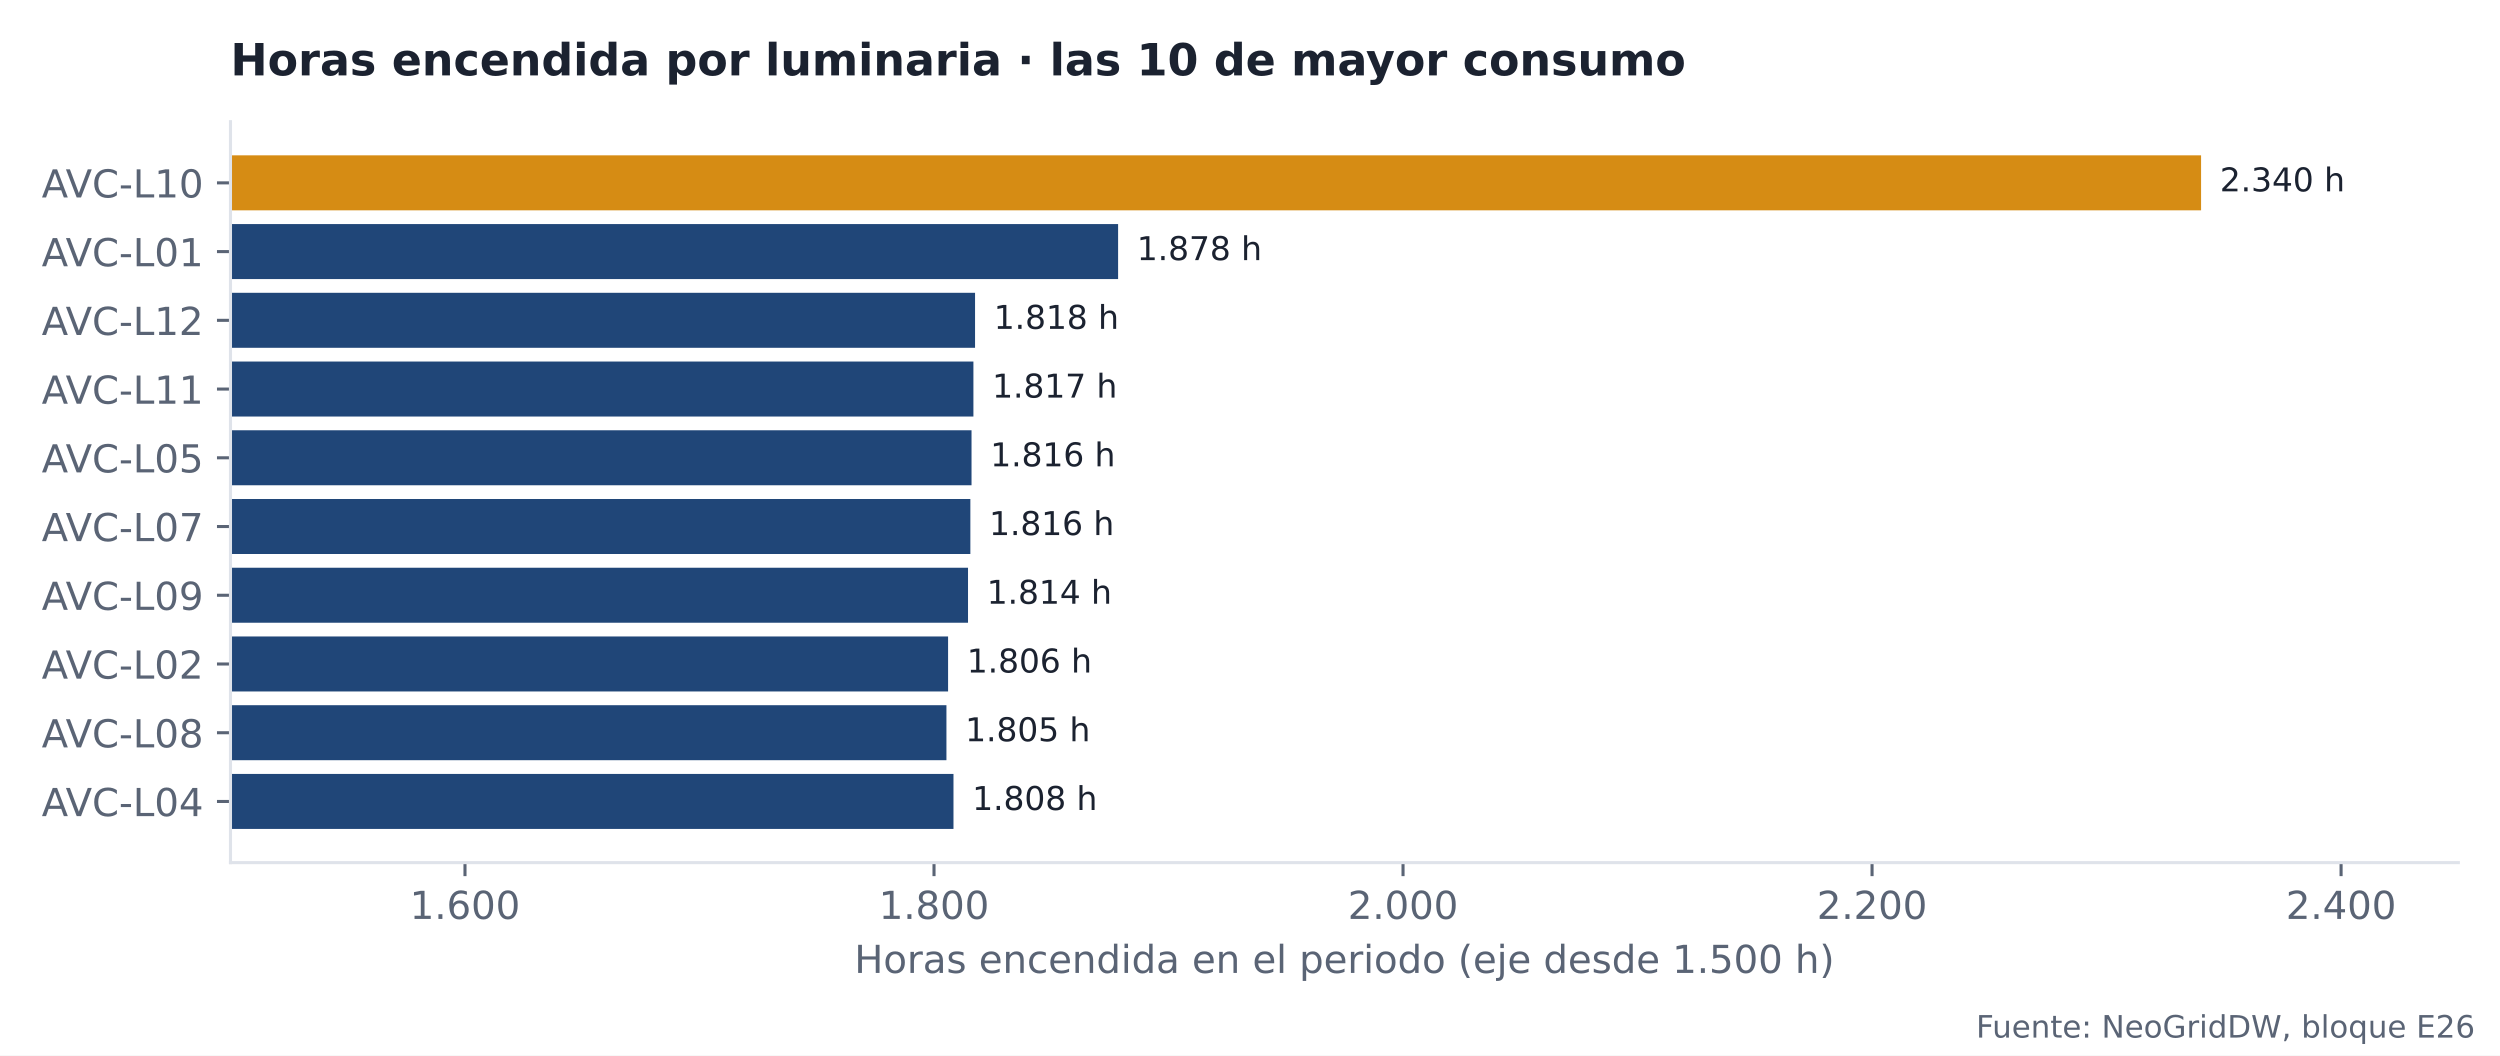
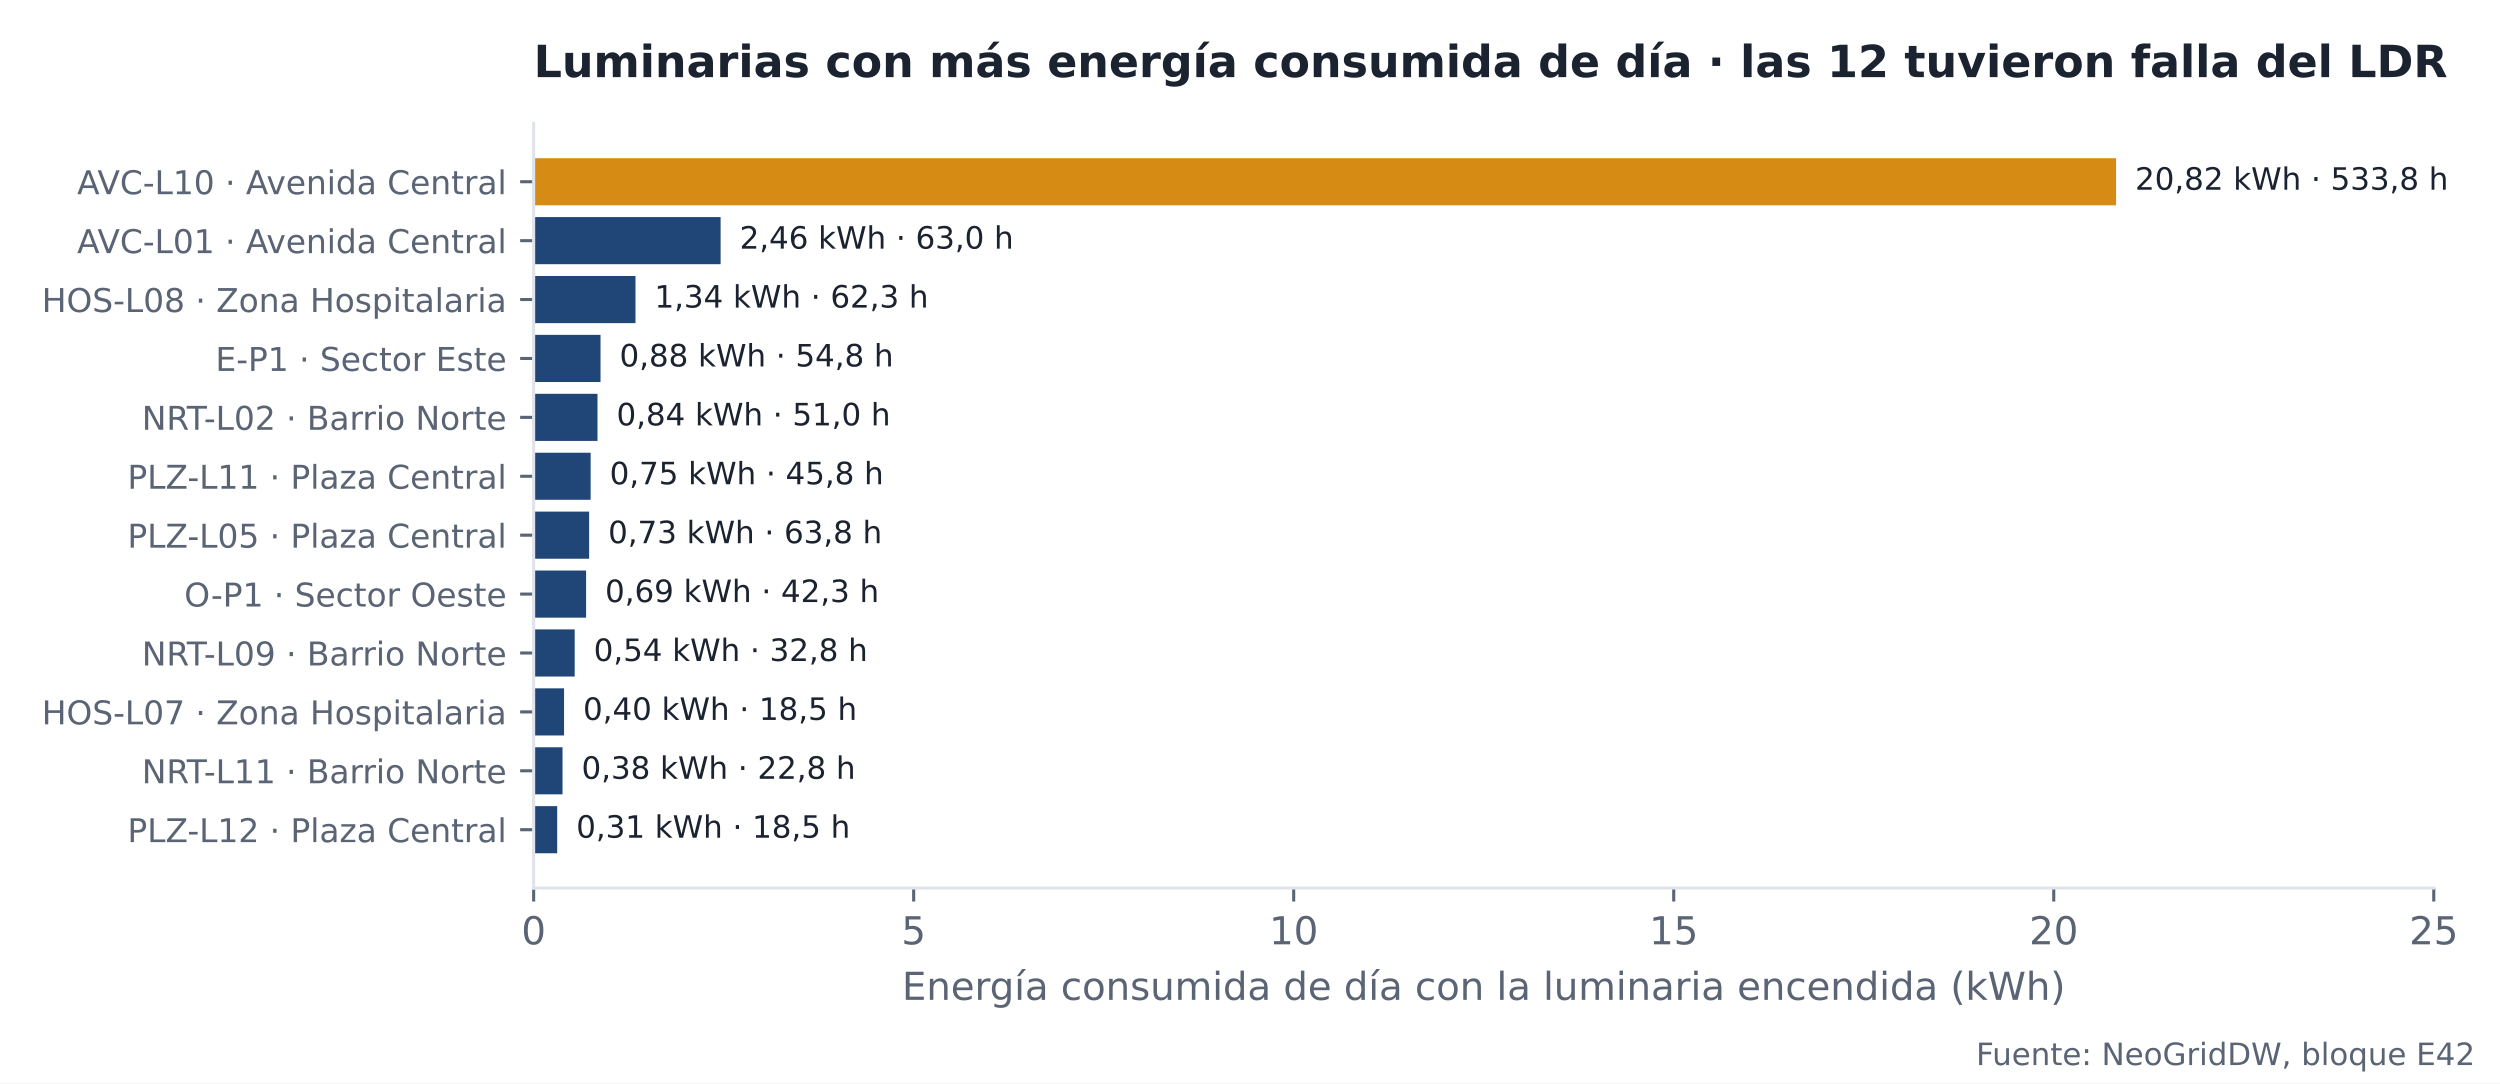
- <svg xmlns="http://www.w3.org/2000/svg" xmlns:xlink="http://www.w3.org/1999/xlink" width="648pt" height="273.6pt" viewBox="0 0 648 273.6" version="1.1">
+ <svg xmlns="http://www.w3.org/2000/svg" xmlns:xlink="http://www.w3.org/1999/xlink" width="648pt" height="280.8pt" viewBox="0 0 648 280.8" version="1.1">
  <defs>
    <style type="text/css">*{stroke-linejoin: round; stroke-linecap: butt}</style>
  </defs>
  <g id="figure_1">
    <g id="patch_1">
-       <path d="M 0 273.6  L 648 273.6  L 648 0  L 0 0  z " style="fill: #ffffff" />
+       <path d="M 0 280.8  L 648 280.8  L 648 0  L 0 0  z " style="fill: #ffffff" />
    </g>
    <g id="axes_1">
      <g id="patch_2">
-         <path d="M 59.74 223.592  L 637.2 223.592  L 637.2 31.537  L 59.74 31.537  z " style="fill: #ffffff" />
+         <path d="M 138.321 230.175  L 630.832 230.175  L 630.832 31.991  L 138.321 31.991  z " style="fill: #ffffff" />
      </g>
      <g id="patch_3">
-         <path d="M -852.039 54.52  L 570.519 54.52  L 570.519 40.267  L -852.039 40.267  z " clip-path="url(#peee958cfff)" style="fill: #d68c14" />
+         <path d="M 138.321 53.214  L 548.485 53.214  L 548.485 41  L 138.321 41  z " clip-path="url(#pfbf2b65195)" style="fill: #d68c14" />
      </g>
      <g id="patch_4">
-         <path d="M -852.039 72.336  L 289.812 72.336  L 289.812 58.083  L -852.039 58.083  z " clip-path="url(#peee958cfff)" style="fill: #204678" />
+         <path d="M 138.321 68.483  L 186.784 68.483  L 186.784 56.268  L 138.321 56.268  z " clip-path="url(#pfbf2b65195)" style="fill: #204678" />
      </g>
      <g id="patch_5">
-         <path d="M -852.039 90.151  L 252.733 90.151  L 252.733 75.899  L -852.039 75.899  z " clip-path="url(#peee958cfff)" style="fill: #204678" />
+         <path d="M 138.321 83.751  L 164.72 83.751  L 164.72 71.536  L 138.321 71.536  z " clip-path="url(#pfbf2b65195)" style="fill: #204678" />
      </g>
      <g id="patch_6">
-         <path d="M -852.039 107.967  L 252.308 107.967  L 252.308 93.715  L -852.039 93.715  z " clip-path="url(#peee958cfff)" style="fill: #204678" />
+         <path d="M 138.321 99.019  L 155.658 99.019  L 155.658 86.805  L 138.321 86.805  z " clip-path="url(#pfbf2b65195)" style="fill: #204678" />
      </g>
      <g id="patch_7">
-         <path d="M -852.039 125.783  L 251.821 125.783  L 251.821 111.53  L -852.039 111.53  z " clip-path="url(#peee958cfff)" style="fill: #204678" />
+         <path d="M 138.321 114.288  L 154.87 114.288  L 154.87 102.073  L 138.321 102.073  z " clip-path="url(#pfbf2b65195)" style="fill: #204678" />
      </g>
      <g id="patch_8">
-         <path d="M -852.039 143.599  L 251.518 143.599  L 251.518 129.346  L -852.039 129.346  z " clip-path="url(#peee958cfff)" style="fill: #204678" />
+         <path d="M 138.321 129.556  L 153.097 129.556  L 153.097 117.342  L 138.321 117.342  z " clip-path="url(#pfbf2b65195)" style="fill: #204678" />
      </g>
      <g id="patch_9">
-         <path d="M -852.039 161.415  L 250.91 161.415  L 250.91 147.162  L -852.039 147.162  z " clip-path="url(#peee958cfff)" style="fill: #204678" />
+         <path d="M 138.321 144.825  L 152.703 144.825  L 152.703 132.61  L 138.321 132.61  z " clip-path="url(#pfbf2b65195)" style="fill: #204678" />
      </g>
      <g id="patch_10">
-         <path d="M -852.039 179.231  L 245.743 179.231  L 245.743 164.978  L -852.039 164.978  z " clip-path="url(#peee958cfff)" style="fill: #204678" />
+         <path d="M 138.321 160.093  L 151.915 160.093  L 151.915 147.878  L 138.321 147.878  z " clip-path="url(#pfbf2b65195)" style="fill: #204678" />
      </g>
      <g id="patch_11">
-         <path d="M -852.039 197.046  L 245.317 197.046  L 245.317 182.794  L -852.039 182.794  z " clip-path="url(#peee958cfff)" style="fill: #204678" />
+         <path d="M 138.321 175.361  L 148.959 175.361  L 148.959 163.147  L 138.321 163.147  z " clip-path="url(#pfbf2b65195)" style="fill: #204678" />
      </g>
      <g id="patch_12">
-         <path d="M -852.039 214.862  L 247.141 214.862  L 247.141 200.61  L -852.039 200.61  z " clip-path="url(#peee958cfff)" style="fill: #204678" />
+         <path d="M 138.321 190.63  L 146.201 190.63  L 146.201 178.415  L 138.321 178.415  z " clip-path="url(#pfbf2b65195)" style="fill: #204678" />
+       </g>
+       <g id="patch_13">
+         <path d="M 138.321 205.898  L 145.807 205.898  L 145.807 193.683  L 138.321 193.683  z " clip-path="url(#pfbf2b65195)" style="fill: #204678" />
+       </g>
+       <g id="patch_14">
+         <path d="M 138.321 221.167  L 144.428 221.167  L 144.428 208.952  L 138.321 208.952  z " clip-path="url(#pfbf2b65195)" style="fill: #204678" />
      </g>
      <g id="matplotlib.axis_1">
        <g id="xtick_1">
          <g id="line2d_1">
            <defs>
-               <path id="m19bc7283d3" d="M 0 0  L 0 3.5  " style="stroke: #5a6475; stroke-width: 0.8" />
+               <path id="mf243849ce0" d="M 0 0  L 0 3.5  " style="stroke: #5a6475; stroke-width: 0.8" />
            </defs>
            <g>
-               <use xlink:href="#m19bc7283d3" x="120.525" y="223.592" style="fill: #5a6475; stroke: #5a6475; stroke-width: 0.8" />
+               <use xlink:href="#mf243849ce0" x="138.321" y="230.175" style="fill: #5a6475; stroke: #5a6475; stroke-width: 0.8" />
            </g>
          </g>
          <g id="text_1">
-             <text style="font-size: 10px; font-family: 'DejaVu Sans'; text-anchor: middle; fill: #5a6475" x="120.525" y="238.19" transform="rotate(-0 120.5253 238.1897)">1.600</text>
+             <text style="font-size: 10px; font-family: 'DejaVu Sans'; text-anchor: middle; fill: #5a6475" x="138.321" y="244.773" transform="rotate(-0 138.3212 244.7726)">0</text>
          </g>
        </g>
        <g id="xtick_2">
          <g id="line2d_2">
            <g>
-               <use xlink:href="#m19bc7283d3" x="242.096" y="223.592" style="fill: #5a6475; stroke: #5a6475; stroke-width: 0.8" />
+               <use xlink:href="#mf243849ce0" x="236.823" y="230.175" style="fill: #5a6475; stroke: #5a6475; stroke-width: 0.8" />
            </g>
          </g>
          <g id="text_2">
-             <text style="font-size: 10px; font-family: 'DejaVu Sans'; text-anchor: middle; fill: #5a6475" x="242.096" y="238.19" transform="rotate(-0 242.0958 238.1897)">1.800</text>
+             <text style="font-size: 10px; font-family: 'DejaVu Sans'; text-anchor: middle; fill: #5a6475" x="236.823" y="244.773" transform="rotate(-0 236.8235 244.7726)">5</text>
          </g>
        </g>
        <g id="xtick_3">
          <g id="line2d_3">
            <g>
-               <use xlink:href="#m19bc7283d3" x="363.666" y="223.592" style="fill: #5a6475; stroke: #5a6475; stroke-width: 0.8" />
+               <use xlink:href="#mf243849ce0" x="335.326" y="230.175" style="fill: #5a6475; stroke: #5a6475; stroke-width: 0.8" />
            </g>
          </g>
          <g id="text_3">
-             <text style="font-size: 10px; font-family: 'DejaVu Sans'; text-anchor: middle; fill: #5a6475" x="363.666" y="238.19" transform="rotate(-0 363.6663 238.1897)">2.000</text>
+             <text style="font-size: 10px; font-family: 'DejaVu Sans'; text-anchor: middle; fill: #5a6475" x="335.326" y="244.773" transform="rotate(-0 335.3258 244.7726)">10</text>
          </g>
        </g>
        <g id="xtick_4">
          <g id="line2d_4">
            <g>
-               <use xlink:href="#m19bc7283d3" x="485.237" y="223.592" style="fill: #5a6475; stroke: #5a6475; stroke-width: 0.8" />
+               <use xlink:href="#mf243849ce0" x="433.828" y="230.175" style="fill: #5a6475; stroke: #5a6475; stroke-width: 0.8" />
            </g>
          </g>
          <g id="text_4">
-             <text style="font-size: 10px; font-family: 'DejaVu Sans'; text-anchor: middle; fill: #5a6475" x="485.237" y="238.19" transform="rotate(-0 485.2368 238.1897)">2.200</text>
+             <text style="font-size: 10px; font-family: 'DejaVu Sans'; text-anchor: middle; fill: #5a6475" x="433.828" y="244.773" transform="rotate(-0 433.828 244.7726)">15</text>
          </g>
        </g>
        <g id="xtick_5">
          <g id="line2d_5">
            <g>
-               <use xlink:href="#m19bc7283d3" x="606.807" y="223.592" style="fill: #5a6475; stroke: #5a6475; stroke-width: 0.8" />
+               <use xlink:href="#mf243849ce0" x="532.33" y="230.175" style="fill: #5a6475; stroke: #5a6475; stroke-width: 0.8" />
            </g>
          </g>
          <g id="text_5">
-             <text style="font-size: 10px; font-family: 'DejaVu Sans'; text-anchor: middle; fill: #5a6475" x="606.807" y="238.19" transform="rotate(-0 606.8074 238.1897)">2.400</text>
-           </g>
-         </g>
-         <g id="text_6">
-           <text style="font-size: 10px; font-family: 'DejaVu Sans'; text-anchor: middle; fill: #5a6475" x="348.47" y="252.19" transform="rotate(-0 348.47 252.1904)">Horas encendida en el periodo (eje desde 1.500 h)</text>
+             <text style="font-size: 10px; font-family: 'DejaVu Sans'; text-anchor: middle; fill: #5a6475" x="532.33" y="244.773" transform="rotate(-0 532.3302 244.7726)">20</text>
+           </g>
+         </g>
+         <g id="xtick_6">
+           <g id="line2d_6">
+             <g>
+               <use xlink:href="#mf243849ce0" x="630.832" y="230.175" style="fill: #5a6475; stroke: #5a6475; stroke-width: 0.8" />
+             </g>
+           </g>
+           <g id="text_6">
+             <text style="font-size: 10px; font-family: 'DejaVu Sans'; text-anchor: middle; fill: #5a6475" x="630.832" y="244.773" transform="rotate(-0 630.8325 244.7726)">25</text>
+           </g>
+         </g>
+         <g id="text_7">
+           <text style="font-size: 10px; font-family: 'DejaVu Sans'; text-anchor: middle; fill: #5a6475" x="384.577" y="259.173" transform="rotate(-0 384.5769 259.1733)">Energía consumida de día con la luminaria encendida (kWh)</text>
        </g>
      </g>
      <g id="matplotlib.axis_2">
        <g id="ytick_1">
-           <g id="line2d_6">
+           <g id="line2d_7">
            <defs>
-               <path id="m03b687ab5a" d="M 0 0  L -3.5 0  " style="stroke: #5a6475; stroke-width: 0.8" />
+               <path id="md891564902" d="M 0 0  L -3.5 0  " style="stroke: #5a6475; stroke-width: 0.8" />
            </defs>
            <g>
-               <use xlink:href="#m03b687ab5a" x="59.74" y="47.393" style="fill: #5a6475; stroke: #5a6475; stroke-width: 0.8" />
-             </g>
-           </g>
-           <g id="text_7">
-             <text style="font-size: 10px; font-family: 'DejaVu Sans'; text-anchor: end; fill: #5a6475" x="52.74" y="51.192" transform="rotate(-0 52.74 51.19223)">AVC-L10</text>
+               <use xlink:href="#md891564902" x="138.321" y="47.107" style="fill: #5a6475; stroke: #5a6475; stroke-width: 0.8" />
+             </g>
+           </g>
+           <g id="text_8">
+             <text style="font-size: 8.5px; font-family: 'DejaVu Sans'; text-anchor: end; fill: #5a6475" x="131.321" y="50.336" transform="rotate(-0 131.3212 50.33629)">AVC-L10 · Avenida Central</text>
          </g>
        </g>
        <g id="ytick_2">
-           <g id="line2d_7">
-             <g>
-               <use xlink:href="#m03b687ab5a" x="59.74" y="65.209" style="fill: #5a6475; stroke: #5a6475; stroke-width: 0.8" />
-             </g>
-           </g>
-           <g id="text_8">
-             <text style="font-size: 10px; font-family: 'DejaVu Sans'; text-anchor: end; fill: #5a6475" x="52.74" y="69.008" transform="rotate(-0 52.74 69.00806)">AVC-L01</text>
+           <g id="line2d_8">
+             <g>
+               <use xlink:href="#md891564902" x="138.321" y="62.375" style="fill: #5a6475; stroke: #5a6475; stroke-width: 0.8" />
+             </g>
+           </g>
+           <g id="text_9">
+             <text style="font-size: 8.5px; font-family: 'DejaVu Sans'; text-anchor: end; fill: #5a6475" x="131.321" y="65.605" transform="rotate(-0 131.3212 65.60468)">AVC-L01 · Avenida Central</text>
          </g>
        </g>
        <g id="ytick_3">
-           <g id="line2d_8">
-             <g>
-               <use xlink:href="#m03b687ab5a" x="59.74" y="83.025" style="fill: #5a6475; stroke: #5a6475; stroke-width: 0.8" />
-             </g>
-           </g>
-           <g id="text_9">
-             <text style="font-size: 10px; font-family: 'DejaVu Sans'; text-anchor: end; fill: #5a6475" x="52.74" y="86.824" transform="rotate(-0 52.74 86.82389)">AVC-L12</text>
+           <g id="line2d_9">
+             <g>
+               <use xlink:href="#md891564902" x="138.321" y="77.644" style="fill: #5a6475; stroke: #5a6475; stroke-width: 0.8" />
+             </g>
+           </g>
+           <g id="text_10">
+             <text style="font-size: 8.5px; font-family: 'DejaVu Sans'; text-anchor: end; fill: #5a6475" x="131.321" y="80.873" transform="rotate(-0 131.3212 80.87306)">HOS-L08 · Zona Hospitalaria</text>
          </g>
        </g>
        <g id="ytick_4">
-           <g id="line2d_9">
-             <g>
-               <use xlink:href="#m03b687ab5a" x="59.74" y="100.841" style="fill: #5a6475; stroke: #5a6475; stroke-width: 0.8" />
-             </g>
-           </g>
-           <g id="text_10">
-             <text style="font-size: 10px; font-family: 'DejaVu Sans'; text-anchor: end; fill: #5a6475" x="52.74" y="104.64" transform="rotate(-0 52.74 104.6397)">AVC-L11</text>
+           <g id="line2d_10">
+             <g>
+               <use xlink:href="#md891564902" x="138.321" y="92.912" style="fill: #5a6475; stroke: #5a6475; stroke-width: 0.8" />
+             </g>
+           </g>
+           <g id="text_11">
+             <text style="font-size: 8.5px; font-family: 'DejaVu Sans'; text-anchor: end; fill: #5a6475" x="131.321" y="96.141" transform="rotate(-0 131.3212 96.14112)">E-P1 · Sector Este</text>
          </g>
        </g>
        <g id="ytick_5">
-           <g id="line2d_10">
-             <g>
-               <use xlink:href="#m03b687ab5a" x="59.74" y="118.657" style="fill: #5a6475; stroke: #5a6475; stroke-width: 0.8" />
-             </g>
-           </g>
-           <g id="text_11">
-             <text style="font-size: 10px; font-family: 'DejaVu Sans'; text-anchor: end; fill: #5a6475" x="52.74" y="122.456" transform="rotate(-0 52.74 122.4556)">AVC-L05</text>
+           <g id="line2d_11">
+             <g>
+               <use xlink:href="#md891564902" x="138.321" y="108.18" style="fill: #5a6475; stroke: #5a6475; stroke-width: 0.8" />
+             </g>
+           </g>
+           <g id="text_12">
+             <text style="font-size: 8.5px; font-family: 'DejaVu Sans'; text-anchor: end; fill: #5a6475" x="131.321" y="111.41" transform="rotate(-0 131.3212 111.4098)">NRT-L02 · Barrio Norte</text>
          </g>
        </g>
        <g id="ytick_6">
-           <g id="line2d_11">
-             <g>
-               <use xlink:href="#m03b687ab5a" x="59.74" y="136.473" style="fill: #5a6475; stroke: #5a6475; stroke-width: 0.8" />
-             </g>
-           </g>
-           <g id="text_12">
-             <text style="font-size: 10px; font-family: 'DejaVu Sans'; text-anchor: end; fill: #5a6475" x="52.74" y="140.271" transform="rotate(-0 52.74 140.2714)">AVC-L07</text>
+           <g id="line2d_12">
+             <g>
+               <use xlink:href="#md891564902" x="138.321" y="123.449" style="fill: #5a6475; stroke: #5a6475; stroke-width: 0.8" />
+             </g>
+           </g>
+           <g id="text_13">
+             <text style="font-size: 8.5px; font-family: 'DejaVu Sans'; text-anchor: end; fill: #5a6475" x="131.321" y="126.678" transform="rotate(-0 131.3212 126.6782)">PLZ-L11 · Plaza Central</text>
          </g>
        </g>
        <g id="ytick_7">
-           <g id="line2d_12">
-             <g>
-               <use xlink:href="#m03b687ab5a" x="59.74" y="154.288" style="fill: #5a6475; stroke: #5a6475; stroke-width: 0.8" />
-             </g>
-           </g>
-           <g id="text_13">
-             <text style="font-size: 10px; font-family: 'DejaVu Sans'; text-anchor: end; fill: #5a6475" x="52.74" y="158.087" transform="rotate(-0 52.74 158.0872)">AVC-L09</text>
+           <g id="line2d_13">
+             <g>
+               <use xlink:href="#md891564902" x="138.321" y="138.717" style="fill: #5a6475; stroke: #5a6475; stroke-width: 0.8" />
+             </g>
+           </g>
+           <g id="text_14">
+             <text style="font-size: 8.5px; font-family: 'DejaVu Sans'; text-anchor: end; fill: #5a6475" x="131.321" y="141.947" transform="rotate(-0 131.3212 141.9466)">PLZ-L05 · Plaza Central</text>
          </g>
        </g>
        <g id="ytick_8">
-           <g id="line2d_13">
-             <g>
-               <use xlink:href="#m03b687ab5a" x="59.74" y="172.104" style="fill: #5a6475; stroke: #5a6475; stroke-width: 0.8" />
-             </g>
-           </g>
-           <g id="text_14">
-             <text style="font-size: 10px; font-family: 'DejaVu Sans'; text-anchor: end; fill: #5a6475" x="52.74" y="175.903" transform="rotate(-0 52.74 175.9031)">AVC-L02</text>
+           <g id="line2d_14">
+             <g>
+               <use xlink:href="#md891564902" x="138.321" y="153.986" style="fill: #5a6475; stroke: #5a6475; stroke-width: 0.8" />
+             </g>
+           </g>
+           <g id="text_15">
+             <text style="font-size: 8.5px; font-family: 'DejaVu Sans'; text-anchor: end; fill: #5a6475" x="131.321" y="157.215" transform="rotate(-0 131.3212 157.2147)">O-P1 · Sector Oeste</text>
          </g>
        </g>
        <g id="ytick_9">
-           <g id="line2d_14">
-             <g>
-               <use xlink:href="#m03b687ab5a" x="59.74" y="189.92" style="fill: #5a6475; stroke: #5a6475; stroke-width: 0.8" />
-             </g>
-           </g>
-           <g id="text_15">
-             <text style="font-size: 10px; font-family: 'DejaVu Sans'; text-anchor: end; fill: #5a6475" x="52.74" y="193.719" transform="rotate(-0 52.74 193.7189)">AVC-L08</text>
+           <g id="line2d_15">
+             <g>
+               <use xlink:href="#md891564902" x="138.321" y="169.254" style="fill: #5a6475; stroke: #5a6475; stroke-width: 0.8" />
+             </g>
+           </g>
+           <g id="text_16">
+             <text style="font-size: 8.5px; font-family: 'DejaVu Sans'; text-anchor: end; fill: #5a6475" x="131.321" y="172.483" transform="rotate(-0 131.3212 172.4834)">NRT-L09 · Barrio Norte</text>
          </g>
        </g>
        <g id="ytick_10">
-           <g id="line2d_15">
-             <g>
-               <use xlink:href="#m03b687ab5a" x="59.74" y="207.736" style="fill: #5a6475; stroke: #5a6475; stroke-width: 0.8" />
-             </g>
-           </g>
-           <g id="text_16">
-             <text style="font-size: 10px; font-family: 'DejaVu Sans'; text-anchor: end; fill: #5a6475" x="52.74" y="211.535" transform="rotate(-0 52.74 211.5347)">AVC-L04</text>
-           </g>
-         </g>
-       </g>
-       <g id="patch_13">
-         <path d="M 59.74 223.592  L 59.74 31.537  " style="fill: none; stroke: #dfe3ea; stroke-width: 0.8; stroke-linejoin: miter; stroke-linecap: square" />
-       </g>
-       <g id="patch_14">
-         <path d="M 59.74 223.592  L 637.2 223.592  " style="fill: none; stroke: #dfe3ea; stroke-width: 0.8; stroke-linejoin: miter; stroke-linecap: square" />
-       </g>
-       <g id="text_17">
-         <text style="font-size: 8.5px; font-family: 'DejaVu Sans'; text-anchor: start; fill: #1b2230" x="575.381" y="49.602" transform="rotate(-0 575.3814 49.60174)">2.340 h</text>
-       </g>
-       <g id="text_18">
-         <text style="font-size: 8.5px; font-family: 'DejaVu Sans'; text-anchor: start; fill: #1b2230" x="294.675" y="67.418" transform="rotate(-0 294.675 67.41757)">1.878 h</text>
-       </g>
-       <g id="text_19">
-         <text style="font-size: 8.5px; font-family: 'DejaVu Sans'; text-anchor: start; fill: #1b2230" x="257.596" y="85.233" transform="rotate(-0 257.596 85.23341)">1.818 h</text>
+           <g id="line2d_16">
+             <g>
+               <use xlink:href="#md891564902" x="138.321" y="184.522" style="fill: #5a6475; stroke: #5a6475; stroke-width: 0.8" />
+             </g>
+           </g>
+           <g id="text_17">
+             <text style="font-size: 8.5px; font-family: 'DejaVu Sans'; text-anchor: end; fill: #5a6475" x="131.321" y="187.752" transform="rotate(-0 131.3212 187.7518)">HOS-L07 · Zona Hospitalaria</text>
+           </g>
+         </g>
+         <g id="ytick_11">
+           <g id="line2d_17">
+             <g>
+               <use xlink:href="#md891564902" x="138.321" y="199.791" style="fill: #5a6475; stroke: #5a6475; stroke-width: 0.8" />
+             </g>
+           </g>
+           <g id="text_18">
+             <text style="font-size: 8.5px; font-family: 'DejaVu Sans'; text-anchor: end; fill: #5a6475" x="131.321" y="203.02" transform="rotate(-0 131.3212 203.0202)">NRT-L11 · Barrio Norte</text>
+           </g>
+         </g>
+         <g id="ytick_12">
+           <g id="line2d_18">
+             <g>
+               <use xlink:href="#md891564902" x="138.321" y="215.059" style="fill: #5a6475; stroke: #5a6475; stroke-width: 0.8" />
+             </g>
+           </g>
+           <g id="text_19">
+             <text style="font-size: 8.5px; font-family: 'DejaVu Sans'; text-anchor: end; fill: #5a6475" x="131.321" y="218.289" transform="rotate(-0 131.3212 218.2885)">PLZ-L12 · Plaza Central</text>
+           </g>
+         </g>
+       </g>
+       <g id="patch_15">
+         <path d="M 138.321 230.175  L 138.321 31.991  " style="fill: none; stroke: #dfe3ea; stroke-width: 0.8; stroke-linejoin: miter; stroke-linecap: square" />
+       </g>
+       <g id="patch_16">
+         <path d="M 138.321 230.175  L 630.832 230.175  " style="fill: none; stroke: #dfe3ea; stroke-width: 0.8; stroke-linejoin: miter; stroke-linecap: square" />
      </g>
      <g id="text_20">
-         <text style="font-size: 8.5px; font-family: 'DejaVu Sans'; text-anchor: start; fill: #1b2230" x="257.171" y="103.049" transform="rotate(-0 257.1705 103.0492)">1.817 h</text>
+         <text style="font-size: 8px; font-family: 'DejaVu Sans'; text-anchor: start; fill: #1b2230" x="553.41" y="49.185" transform="rotate(-0 553.4097 49.18539)">20,82 kWh · 533,8 h</text>
      </g>
      <g id="text_21">
-         <text style="font-size: 8.5px; font-family: 'DejaVu Sans'; text-anchor: start; fill: #1b2230" x="256.684" y="120.865" transform="rotate(-0 256.6843 120.8651)">1.816 h</text>
+         <text style="font-size: 8px; font-family: 'DejaVu Sans'; text-anchor: start; fill: #1b2230" x="191.709" y="64.454" transform="rotate(-0 191.7095 64.45378)">2,46 kWh · 63,0 h</text>
      </g>
      <g id="text_22">
-         <text style="font-size: 8.5px; font-family: 'DejaVu Sans'; text-anchor: start; fill: #1b2230" x="256.38" y="138.681" transform="rotate(-0 256.3803 138.6809)">1.816 h</text>
+         <text style="font-size: 8px; font-family: 'DejaVu Sans'; text-anchor: start; fill: #1b2230" x="169.645" y="79.722" transform="rotate(-0 169.645 79.72216)">1,34 kWh · 62,3 h</text>
      </g>
      <g id="text_23">
-         <text style="font-size: 8.5px; font-family: 'DejaVu Sans'; text-anchor: start; fill: #1b2230" x="255.772" y="156.497" transform="rotate(-0 255.7725 156.4967)">1.814 h</text>
+         <text style="font-size: 8px; font-family: 'DejaVu Sans'; text-anchor: start; fill: #1b2230" x="160.583" y="94.991" transform="rotate(-0 160.5828 94.99055)">0,88 kWh · 54,8 h</text>
      </g>
      <g id="text_24">
-         <text style="font-size: 8.5px; font-family: 'DejaVu Sans'; text-anchor: start; fill: #1b2230" x="250.606" y="174.313" transform="rotate(-0 250.6057 174.3126)">1.806 h</text>
+         <text style="font-size: 8px; font-family: 'DejaVu Sans'; text-anchor: start; fill: #1b2230" x="159.795" y="110.259" transform="rotate(-0 159.7947 110.2589)">0,84 kWh · 51,0 h</text>
      </g>
      <g id="text_25">
-         <text style="font-size: 8.5px; font-family: 'DejaVu Sans'; text-anchor: start; fill: #1b2230" x="250.18" y="192.128" transform="rotate(-0 250.1802 192.1284)">1.805 h</text>
+         <text style="font-size: 8px; font-family: 'DejaVu Sans'; text-anchor: start; fill: #1b2230" x="158.022" y="125.527" transform="rotate(-0 158.0217 125.5273)">0,75 kWh · 45,8 h</text>
      </g>
      <g id="text_26">
-         <text style="font-size: 8.5px; font-family: 'DejaVu Sans'; text-anchor: start; fill: #1b2230" x="252.004" y="209.944" transform="rotate(-0 252.0038 209.9442)">1.808 h</text>
+         <text style="font-size: 8px; font-family: 'DejaVu Sans'; text-anchor: start; fill: #1b2230" x="157.628" y="140.796" transform="rotate(-0 157.6277 140.7957)">0,73 kWh · 63,8 h</text>
      </g>
      <g id="text_27">
-         <text style="font-weight: 700; font-size: 11.5px; font-family: 'DejaVu Sans'; text-anchor: start; fill: #1b2230" x="59.74" y="19.537" transform="rotate(-0 59.74 19.5373)">Horas encendida por luminaria · las 10 de mayor consumo</text>
+         <text style="font-size: 8px; font-family: 'DejaVu Sans'; text-anchor: start; fill: #1b2230" x="156.84" y="156.064" transform="rotate(-0 156.8397 156.0641)">0,69 kWh · 42,3 h</text>
+       </g>
+       <g id="text_28">
+         <text style="font-size: 8px; font-family: 'DejaVu Sans'; text-anchor: start; fill: #1b2230" x="153.885" y="171.332" transform="rotate(-0 153.8846 171.3325)">0,54 kWh · 32,8 h</text>
+       </g>
+       <g id="text_29">
+         <text style="font-size: 8px; font-family: 'DejaVu Sans'; text-anchor: start; fill: #1b2230" x="151.127" y="186.601" transform="rotate(-0 151.1265 186.6009)">0,40 kWh · 18,5 h</text>
+       </g>
+       <g id="text_30">
+         <text style="font-size: 8px; font-family: 'DejaVu Sans'; text-anchor: start; fill: #1b2230" x="150.733" y="201.869" transform="rotate(-0 150.7325 201.8693)">0,38 kWh · 22,8 h</text>
+       </g>
+       <g id="text_31">
+         <text style="font-size: 8px; font-family: 'DejaVu Sans'; text-anchor: start; fill: #1b2230" x="149.354" y="217.138" transform="rotate(-0 149.3535 217.1376)">0,31 kWh · 18,5 h</text>
+       </g>
+       <g id="text_32">
+         <text style="font-weight: 700; font-size: 11.5px; font-family: 'DejaVu Sans'; text-anchor: start; fill: #1b2230" x="138.321" y="19.991" transform="rotate(-0 138.3212 19.99125)">Luminarias con más energía consumida de día · las 12 tuvieron falla del LDR</text>
      </g>
    </g>
-     <g id="text_28">
-       <text style="font-size: 8px; font-family: 'DejaVu Sans'; text-anchor: end; fill: #5a6475" x="641.52" y="268.942" transform="rotate(-0 641.52 268.9421)">Fuente: NeoGridDW, bloque E26</text>
+     <g id="text_33">
+       <text style="font-size: 8px; font-family: 'DejaVu Sans'; text-anchor: end; fill: #5a6475" x="641.52" y="276.07" transform="rotate(-0 641.52 276.0701)">Fuente: NeoGridDW, bloque E42</text>
    </g>
  </g>
  <defs>
-     <clipPath id="peee958cfff">
-       <rect x="59.74" y="31.537" width="577.46" height="192.055" />
+     <clipPath id="pfbf2b65195">
+       <rect x="138.321" y="31.991" width="492.511" height="198.184" />
    </clipPath>
  </defs>
</svg>
